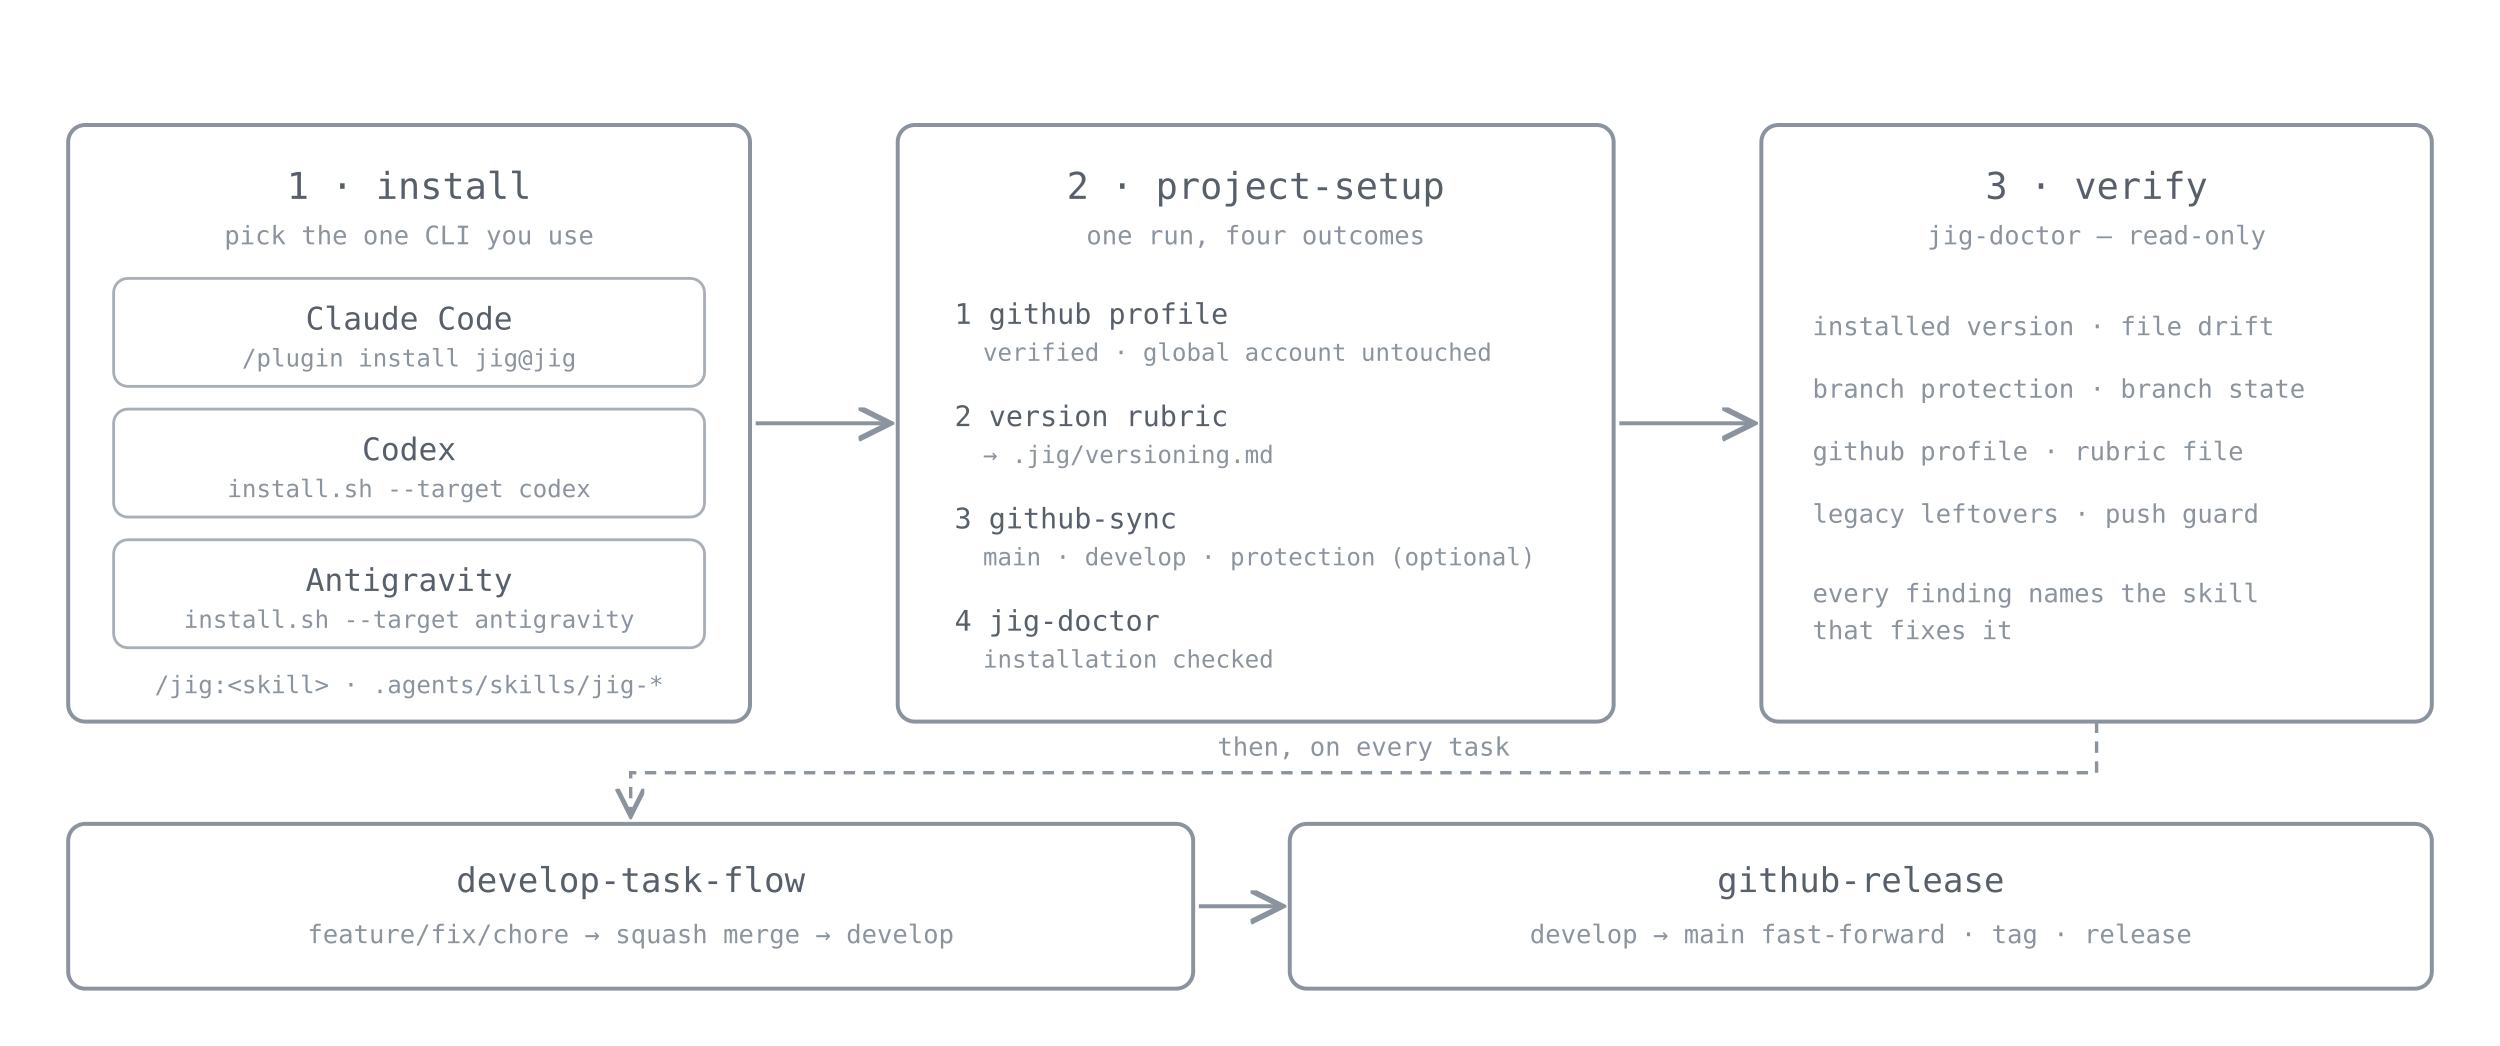
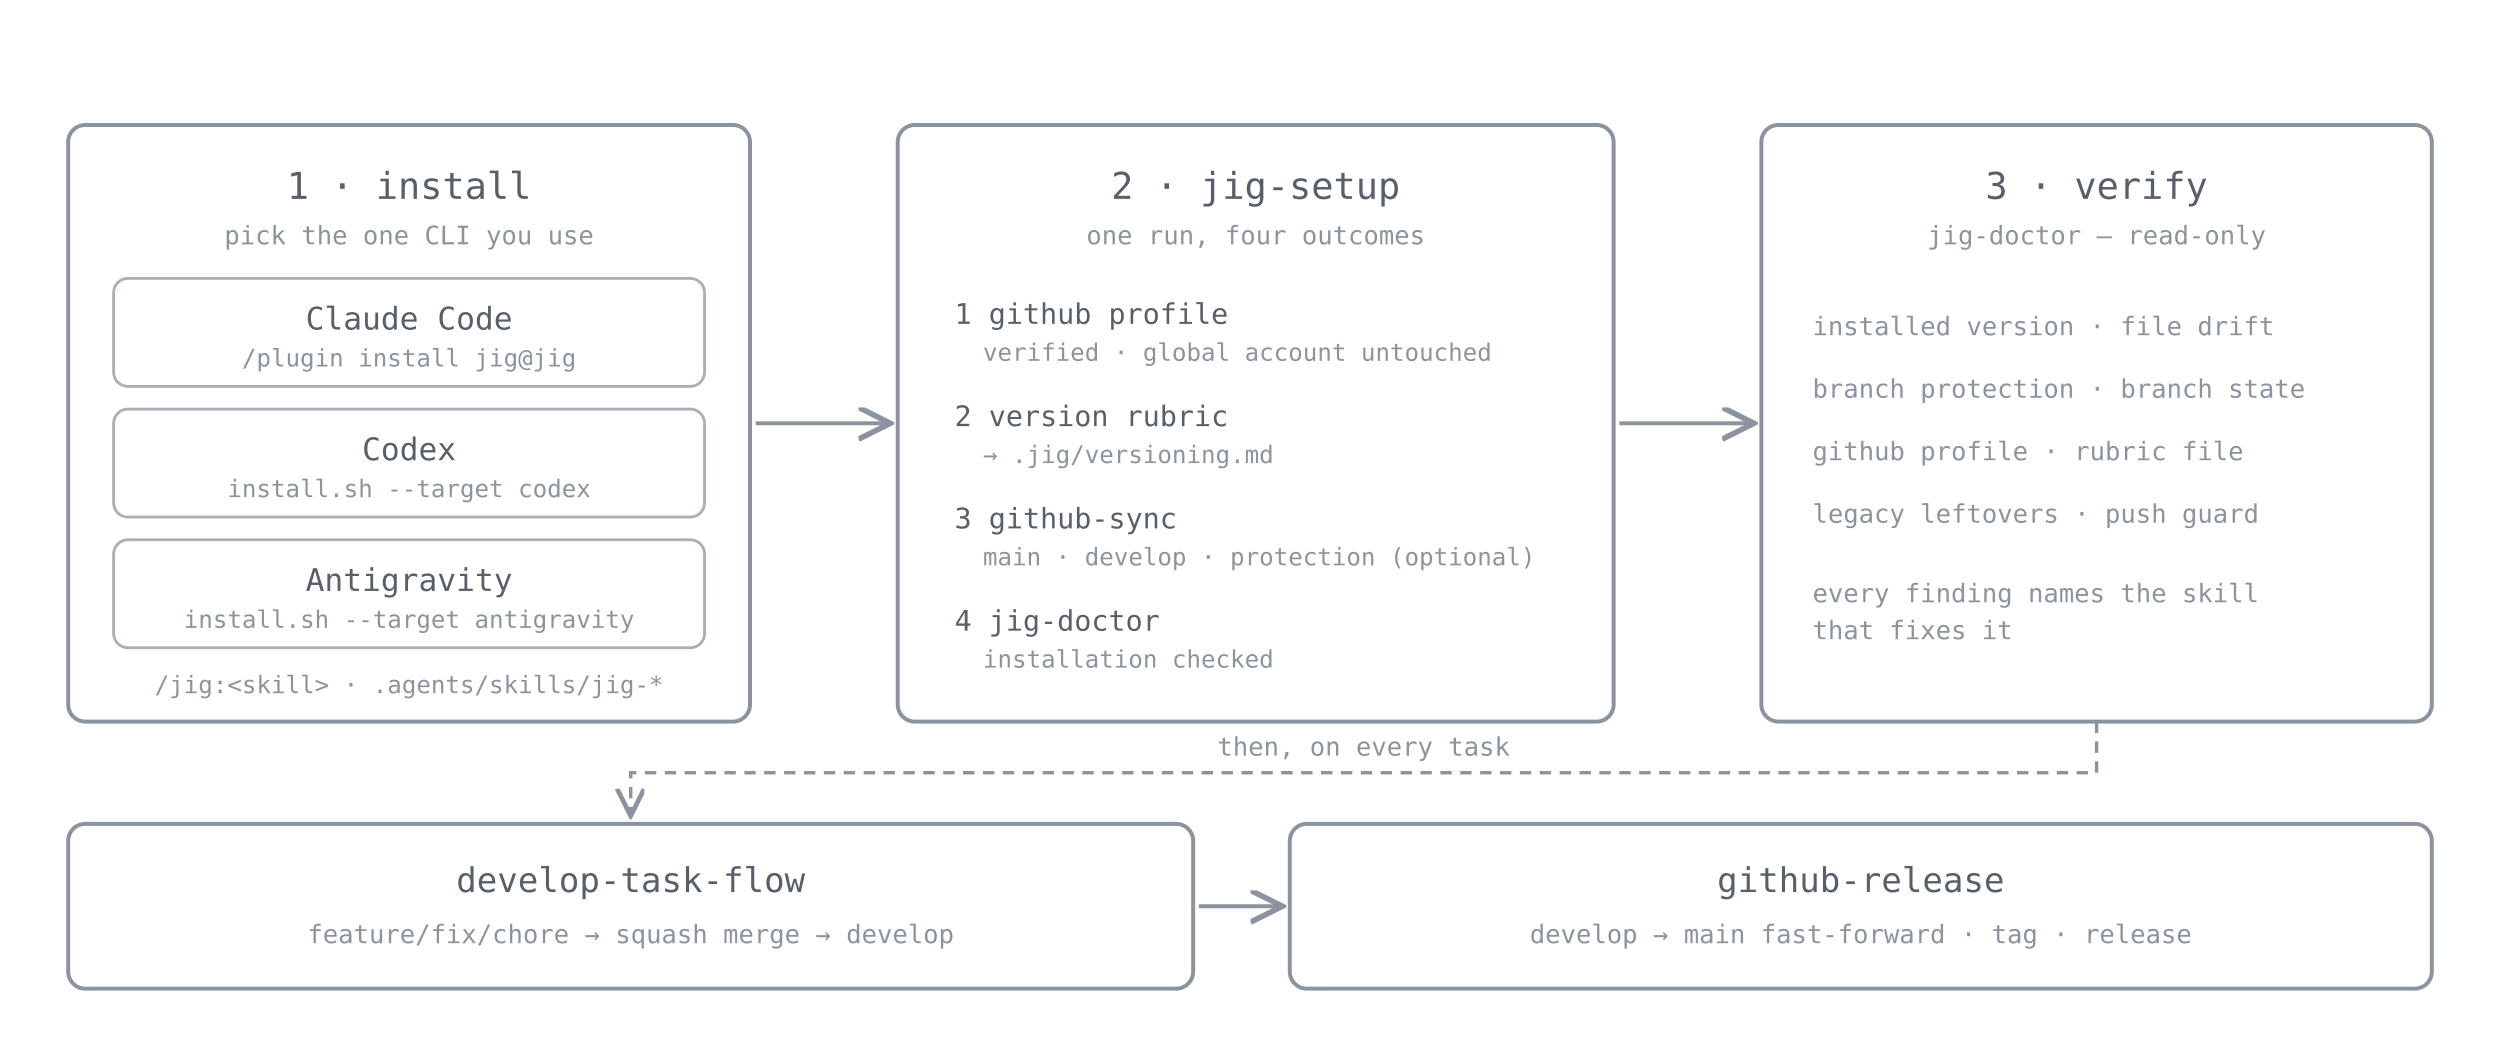
- <svg xmlns="http://www.w3.org/2000/svg" viewBox="0 0 880 368" width="880" height="368" font-family="ui-monospace, SFMono-Regular, Menlo, Consolas, monospace" role="img" aria-label="jig quick start: step one installs into exactly one CLI, Claude Code through the plugin marketplace or Codex and Antigravity through install.sh; step two runs project-setup, which verifies the GitHub profile without touching the global account, settles the version rubric into .jig/versioning.md, converges the main and develop branches through github-sync and offers branch protection where the plan allows it, and checks the install with jig-doctor; step three verifies with a read-only jig-doctor report covering version, drift, branch protection, profile and rubric, naming the skill that fixes each finding; from then on every task runs through develop-task-flow into develop and every release through github-release from develop to main with a tag">
+ <svg xmlns="http://www.w3.org/2000/svg" viewBox="0 0 880 368" width="880" height="368" font-family="ui-monospace, SFMono-Regular, Menlo, Consolas, monospace" role="img" aria-label="jig quick start: step one installs into exactly one CLI, Claude Code through the plugin marketplace or Codex and Antigravity through install.sh; step two runs jig-setup, which verifies the GitHub profile without touching the global account, settles the version rubric into .jig/versioning.md, converges the main and develop branches through github-sync and offers branch protection where the plan allows it, and checks the install with jig-doctor; step three verifies with a read-only jig-doctor report covering version, drift, branch protection, profile and rubric, naming the skill that fixes each finding; from then on every task runs through develop-task-flow into develop and every release through github-release from develop to main with a tag">
  <style>
    .ln  { stroke: #8b949e; fill: none; stroke-width: 1.4; }
    .box { stroke: #8b949e; fill: none; stroke-width: 1.4; }
    .inner { stroke: #8b949e; fill: none; stroke-width: 1; opacity: .75; }
    .tx  { fill: #57606a; }
    .dim { fill: #8b949e; }
    .dash{ stroke: #8b949e; fill: none; stroke-width: 1.2; stroke-dasharray: 4 3; }
    @media (prefers-color-scheme: dark) {
      .ln, .box { stroke: #7d8590; }
      .inner, .dash { stroke: #768390; }
      .tx  { fill: #adbac7; }
      .dim { fill: #768390; }
    }
  </style>
  <defs>
    <marker id="ah" markerWidth="9" markerHeight="9" refX="7" refY="4" orient="auto">
      <path d="M0,0 L8,4 L0,8" class="ln" />
    </marker>
  </defs>
  <rect class="box" x="24" y="44" width="240" height="210" rx="6" />
  <text class="tx" x="144" y="70" text-anchor="middle" font-size="13">1 · install</text>
  <text class="dim" x="144" y="86" text-anchor="middle" font-size="9">pick the one CLI you use</text>
  <rect class="inner" x="40" y="98" width="208" height="38" rx="5" />
  <text class="tx" x="144" y="116" text-anchor="middle" font-size="11">Claude Code</text>
  <text class="dim" x="144" y="129" text-anchor="middle" font-size="8.5">/plugin install jig@jig</text>
  <rect class="inner" x="40" y="144" width="208" height="38" rx="5" />
  <text class="tx" x="144" y="162" text-anchor="middle" font-size="11">Codex</text>
  <text class="dim" x="144" y="175" text-anchor="middle" font-size="8.5">install.sh --target codex</text>
  <rect class="inner" x="40" y="190" width="208" height="38" rx="5" />
  <text class="tx" x="144" y="208" text-anchor="middle" font-size="11">Antigravity</text>
  <text class="dim" x="144" y="221" text-anchor="middle" font-size="8.5">install.sh --target antigravity</text>
  <text class="dim" x="144" y="244" text-anchor="middle" font-size="8.5">/jig:&lt;skill&gt; · .agents/skills/jig-*</text>
  <line class="ln" x1="266" y1="149" x2="312" y2="149" marker-end="url(#ah)" />
  <rect class="box" x="316" y="44" width="252" height="210" rx="6" />
-   <text class="tx" x="442" y="70" text-anchor="middle" font-size="13">2 · project-setup</text>
+   <text class="tx" x="442" y="70" text-anchor="middle" font-size="13">2 · jig-setup</text>
  <text class="dim" x="442" y="86" text-anchor="middle" font-size="9">one run, four outcomes</text>
  <text class="tx" x="336" y="114" font-size="10">1 github profile</text>
  <text class="dim" x="346" y="127" font-size="8.5">verified · global account untouched</text>
  <text class="tx" x="336" y="150" font-size="10">2 version rubric</text>
  <text class="dim" x="346" y="163" font-size="8.5">→ .jig/versioning.md</text>
  <text class="tx" x="336" y="186" font-size="10">3 github-sync</text>
  <text class="dim" x="346" y="199" font-size="8.5">main · develop · protection (optional)</text>
  <text class="tx" x="336" y="222" font-size="10">4 jig-doctor</text>
  <text class="dim" x="346" y="235" font-size="8.5">installation checked</text>
  <line class="ln" x1="570" y1="149" x2="616" y2="149" marker-end="url(#ah)" />
  <rect class="box" x="620" y="44" width="236" height="210" rx="6" />
  <text class="tx" x="738" y="70" text-anchor="middle" font-size="13">3 · verify</text>
  <text class="dim" x="738" y="86" text-anchor="middle" font-size="9">jig-doctor — read-only</text>
  <text class="dim" x="638" y="118" font-size="9">installed version · file drift</text>
  <text class="dim" x="638" y="140" font-size="9">branch protection · branch state</text>
  <text class="dim" x="638" y="162" font-size="9">github profile · rubric file</text>
  <text class="dim" x="638" y="184" font-size="9">legacy leftovers · push guard</text>
  <text class="dim" x="638" y="212" font-size="9">every finding names the skill</text>
  <text class="dim" x="638" y="225" font-size="9">that fixes it</text>
  <path class="dash" d="M738,254 L738,272 L222,272 L222,286" marker-end="url(#ah)" />
  <text class="dim" x="480" y="266" text-anchor="middle" font-size="9">then, on every task</text>
  <rect class="box" x="24" y="290" width="396" height="58" rx="6" />
  <text class="tx" x="222" y="314" text-anchor="middle" font-size="12">develop-task-flow</text>
  <text class="dim" x="222" y="332" text-anchor="middle" font-size="9">feature/fix/chore → squash merge → develop</text>
  <line class="ln" x1="422" y1="319" x2="450" y2="319" marker-end="url(#ah)" />
  <rect class="box" x="454" y="290" width="402" height="58" rx="6" />
  <text class="tx" x="655" y="314" text-anchor="middle" font-size="12">github-release</text>
  <text class="dim" x="655" y="332" text-anchor="middle" font-size="9">develop → main fast-forward · tag · release</text>
</svg>
